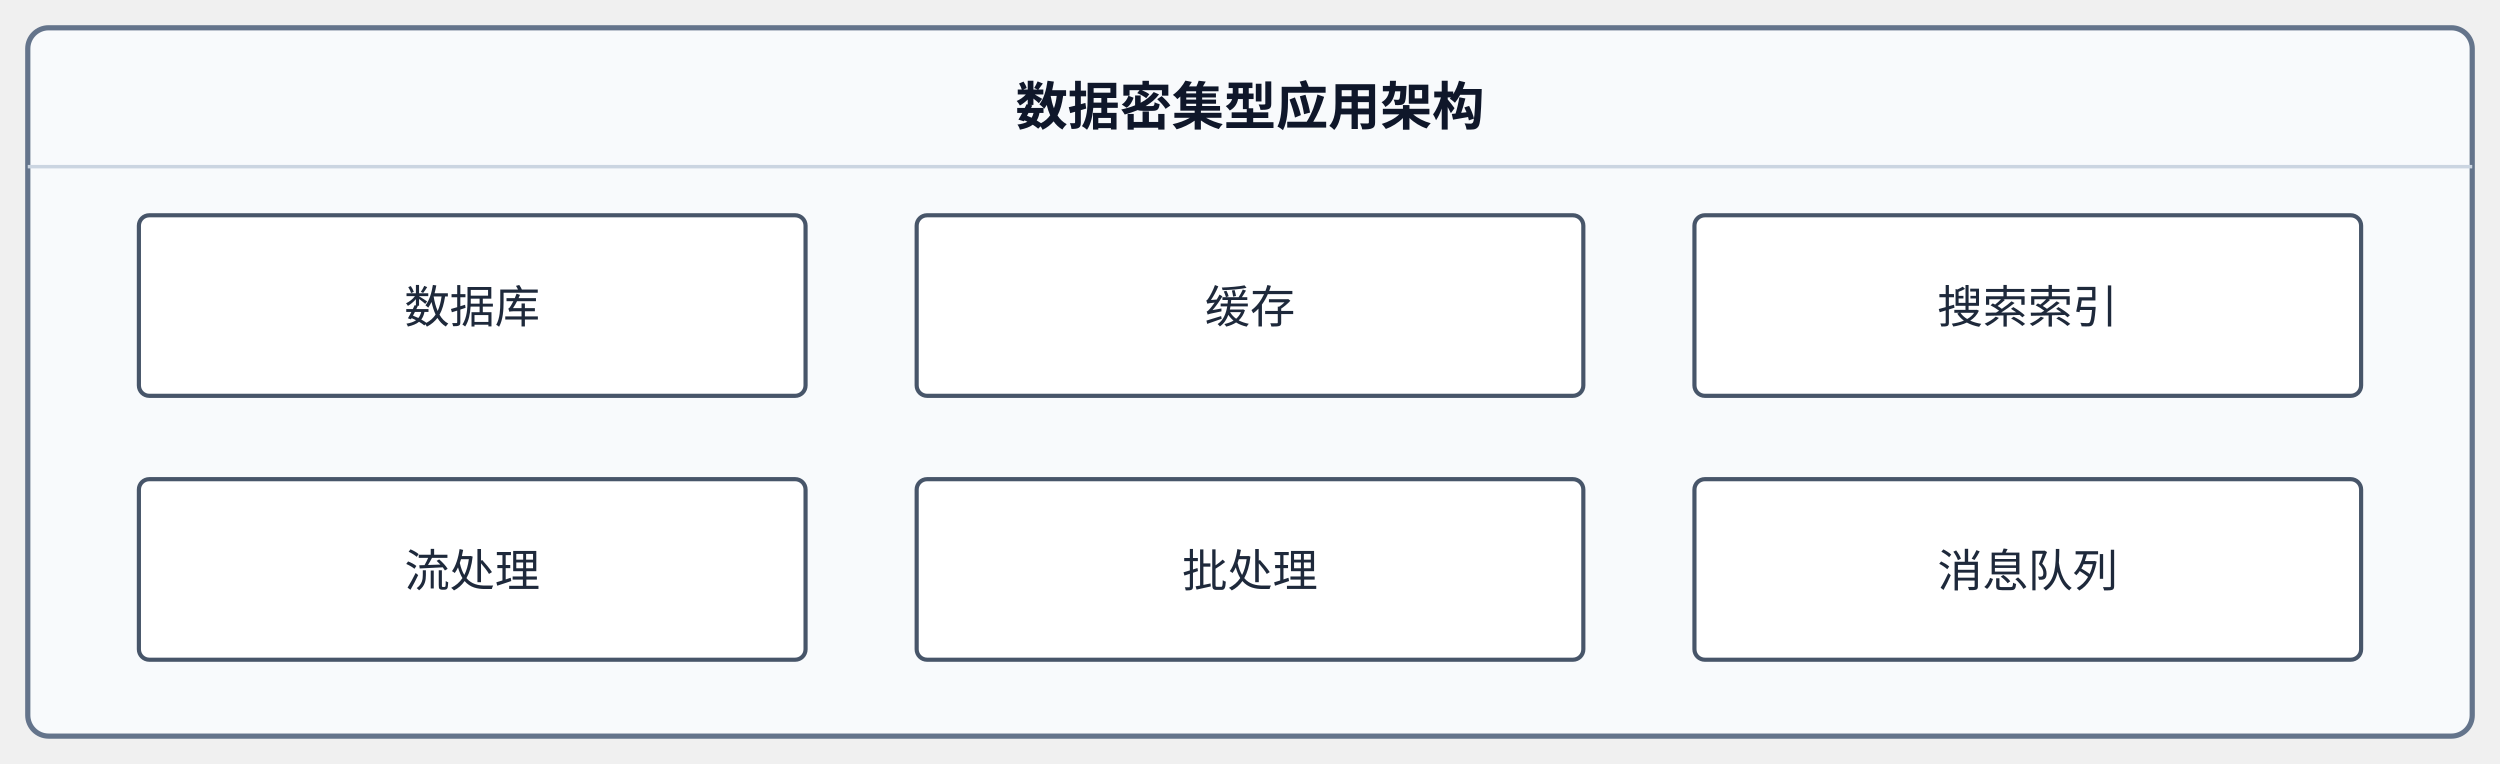
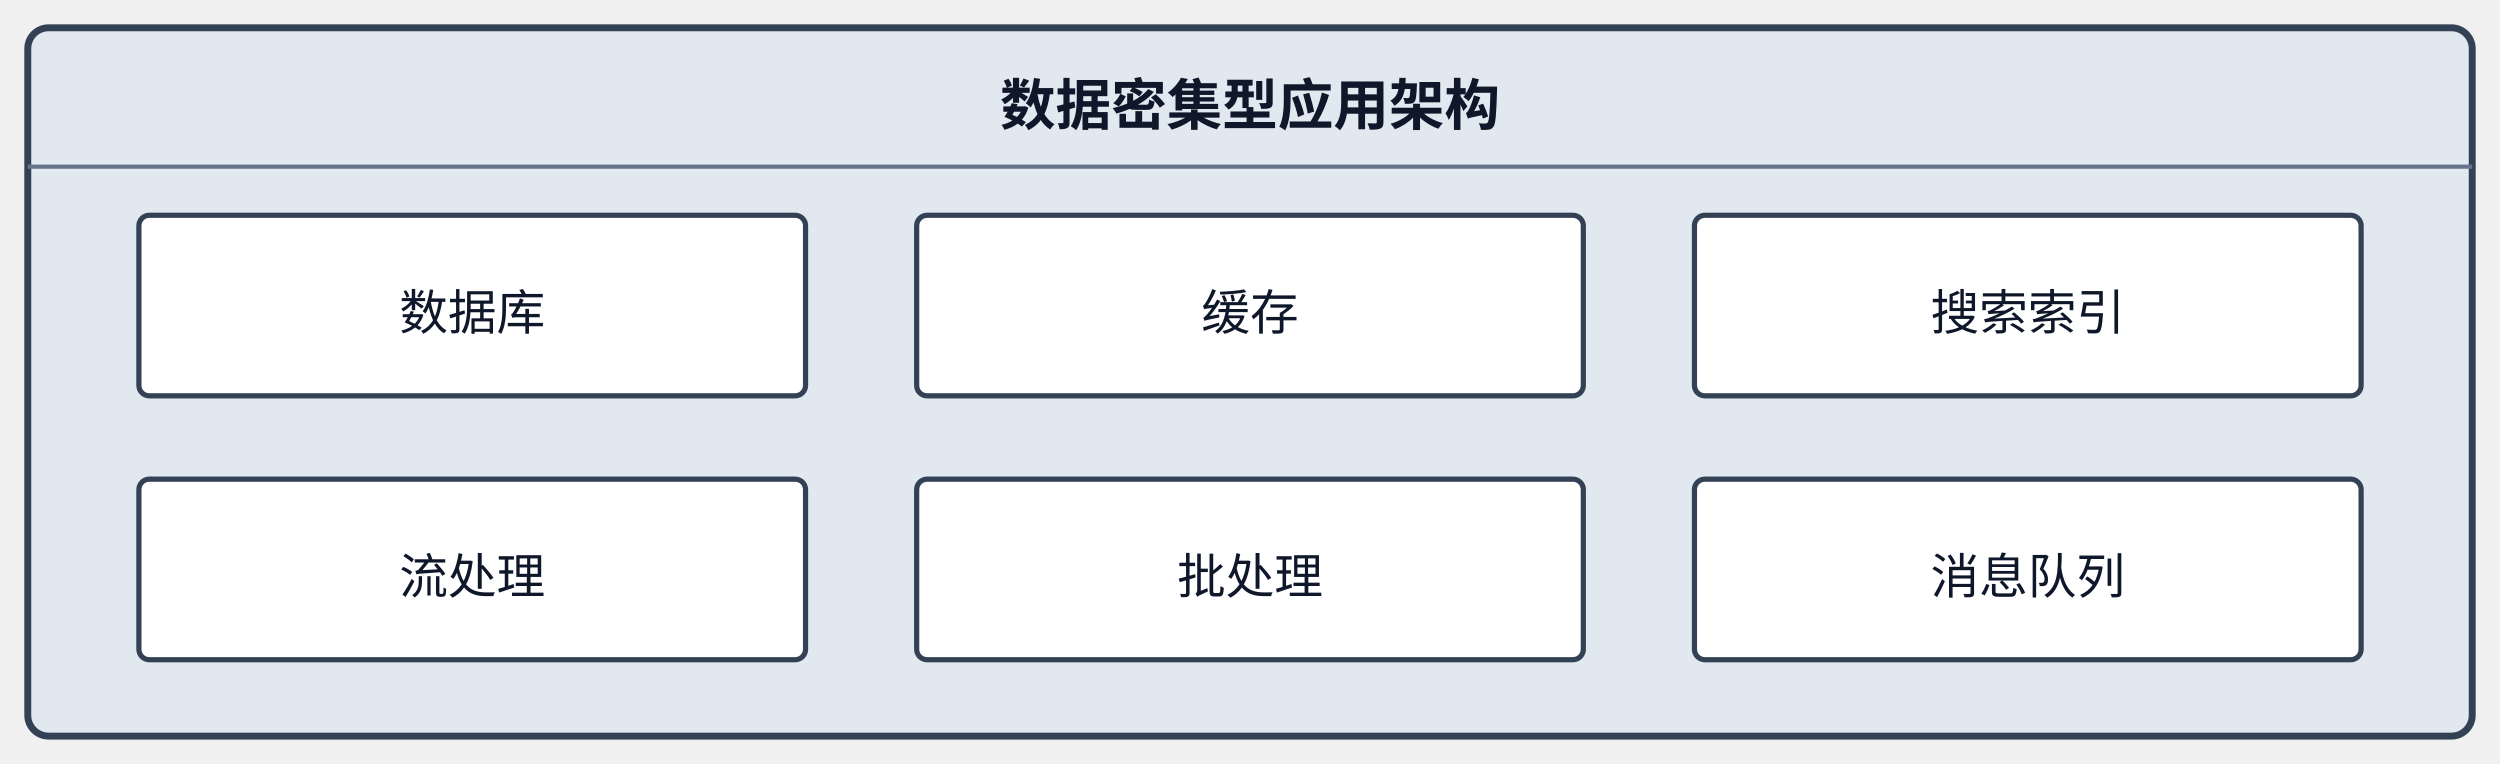
- <svg xmlns="http://www.w3.org/2000/svg" viewBox="0 0 720 220" width="720" height="220" role="img">
-   <defs>
-     <style type="text/css">
-       .outer { fill: #f8fafc; stroke: #64748b; stroke-width: 1.5; }
-       .box { fill: #ffffff; stroke: #475569; stroke-width: 1.2; }
-       .title { font: 600 15px system-ui,"PingFang SC","Microsoft YaHei",sans-serif; fill: #0f172a; }
-       .lbl { font: 500 13px system-ui,"PingFang SC","Microsoft YaHei",sans-serif; fill: #1e293b; }
-     </style>
-   </defs>
-   <rect class="outer" x="8" y="8" width="704" height="204" rx="6" />
-   <text class="title" x="360" y="36" text-anchor="middle">数据密集型应用架构</text>
-   <line x1="8" y1="48" x2="712" y2="48" stroke="#cbd5e1" stroke-width="1" />
-   <rect class="box" x="40" y="62" width="192" height="52" rx="3" />
-   <text class="lbl" x="136" y="93" text-anchor="middle">数据库</text>
-   <rect class="box" x="264" y="62" width="192" height="52" rx="3" />
-   <text class="lbl" x="360" y="93" text-anchor="middle">缓存</text>
-   <rect class="box" x="488" y="62" width="192" height="52" rx="3" />
-   <text class="lbl" x="584" y="93" text-anchor="middle">搜索索引</text>
-   <rect class="box" x="40" y="138" width="192" height="52" rx="3" />
-   <text class="lbl" x="136" y="169" text-anchor="middle">流处理</text>
-   <rect class="box" x="264" y="138" width="192" height="52" rx="3" />
-   <text class="lbl" x="360" y="169" text-anchor="middle">批处理</text>
-   <rect class="box" x="488" y="138" width="192" height="52" rx="3" />
-   <text class="lbl" x="584" y="169" text-anchor="middle">消息队列</text>
+ <svg xmlns="http://www.w3.org/2000/svg" viewBox="0 0 720 220" width="720" height="220" role="img" aria-labelledby="chartTitle">
+   <rect fill="#e2e8f0" stroke="#334155" stroke-width="2" x="8" y="8" width="704" height="204" rx="6" />
+   <text x="360" y="36" text-anchor="middle" fill="#0f172a" font-size="16" font-weight="bold" font-family="Microsoft YaHei, PingFang SC, Noto Sans CJK SC, sans-serif">数据密集型应用架构</text>
+   <line x1="8" y1="48" x2="712" y2="48" stroke="#64748b" stroke-width="1.2" />
+   <rect fill="#ffffff" stroke="#334155" stroke-width="1.5" x="40" y="62" width="192" height="52" rx="3" />
+   <text x="136" y="95" text-anchor="middle" fill="#0f172a" font-size="14" font-family="Microsoft YaHei, PingFang SC, Noto Sans CJK SC, sans-serif">数据库</text>
+   <rect fill="#ffffff" stroke="#334155" stroke-width="1.5" x="264" y="62" width="192" height="52" rx="3" />
+   <text x="360" y="95" text-anchor="middle" fill="#0f172a" font-size="14" font-family="Microsoft YaHei, PingFang SC, Noto Sans CJK SC, sans-serif">缓存</text>
+   <rect fill="#ffffff" stroke="#334155" stroke-width="1.5" x="488" y="62" width="192" height="52" rx="3" />
+   <text x="584" y="95" text-anchor="middle" fill="#0f172a" font-size="14" font-family="Microsoft YaHei, PingFang SC, Noto Sans CJK SC, sans-serif">搜索索引</text>
+   <rect fill="#ffffff" stroke="#334155" stroke-width="1.5" x="40" y="138" width="192" height="52" rx="3" />
+   <text x="136" y="171" text-anchor="middle" fill="#0f172a" font-size="14" font-family="Microsoft YaHei, PingFang SC, Noto Sans CJK SC, sans-serif">流处理</text>
+   <rect fill="#ffffff" stroke="#334155" stroke-width="1.5" x="264" y="138" width="192" height="52" rx="3" />
+   <text x="360" y="171" text-anchor="middle" fill="#0f172a" font-size="14" font-family="Microsoft YaHei, PingFang SC, Noto Sans CJK SC, sans-serif">批处理</text>
+   <rect fill="#ffffff" stroke="#334155" stroke-width="1.5" x="488" y="138" width="192" height="52" rx="3" />
+   <text x="584" y="171" text-anchor="middle" fill="#0f172a" font-size="14" font-family="Microsoft YaHei, PingFang SC, Noto Sans CJK SC, sans-serif">消息队列</text>
</svg>
